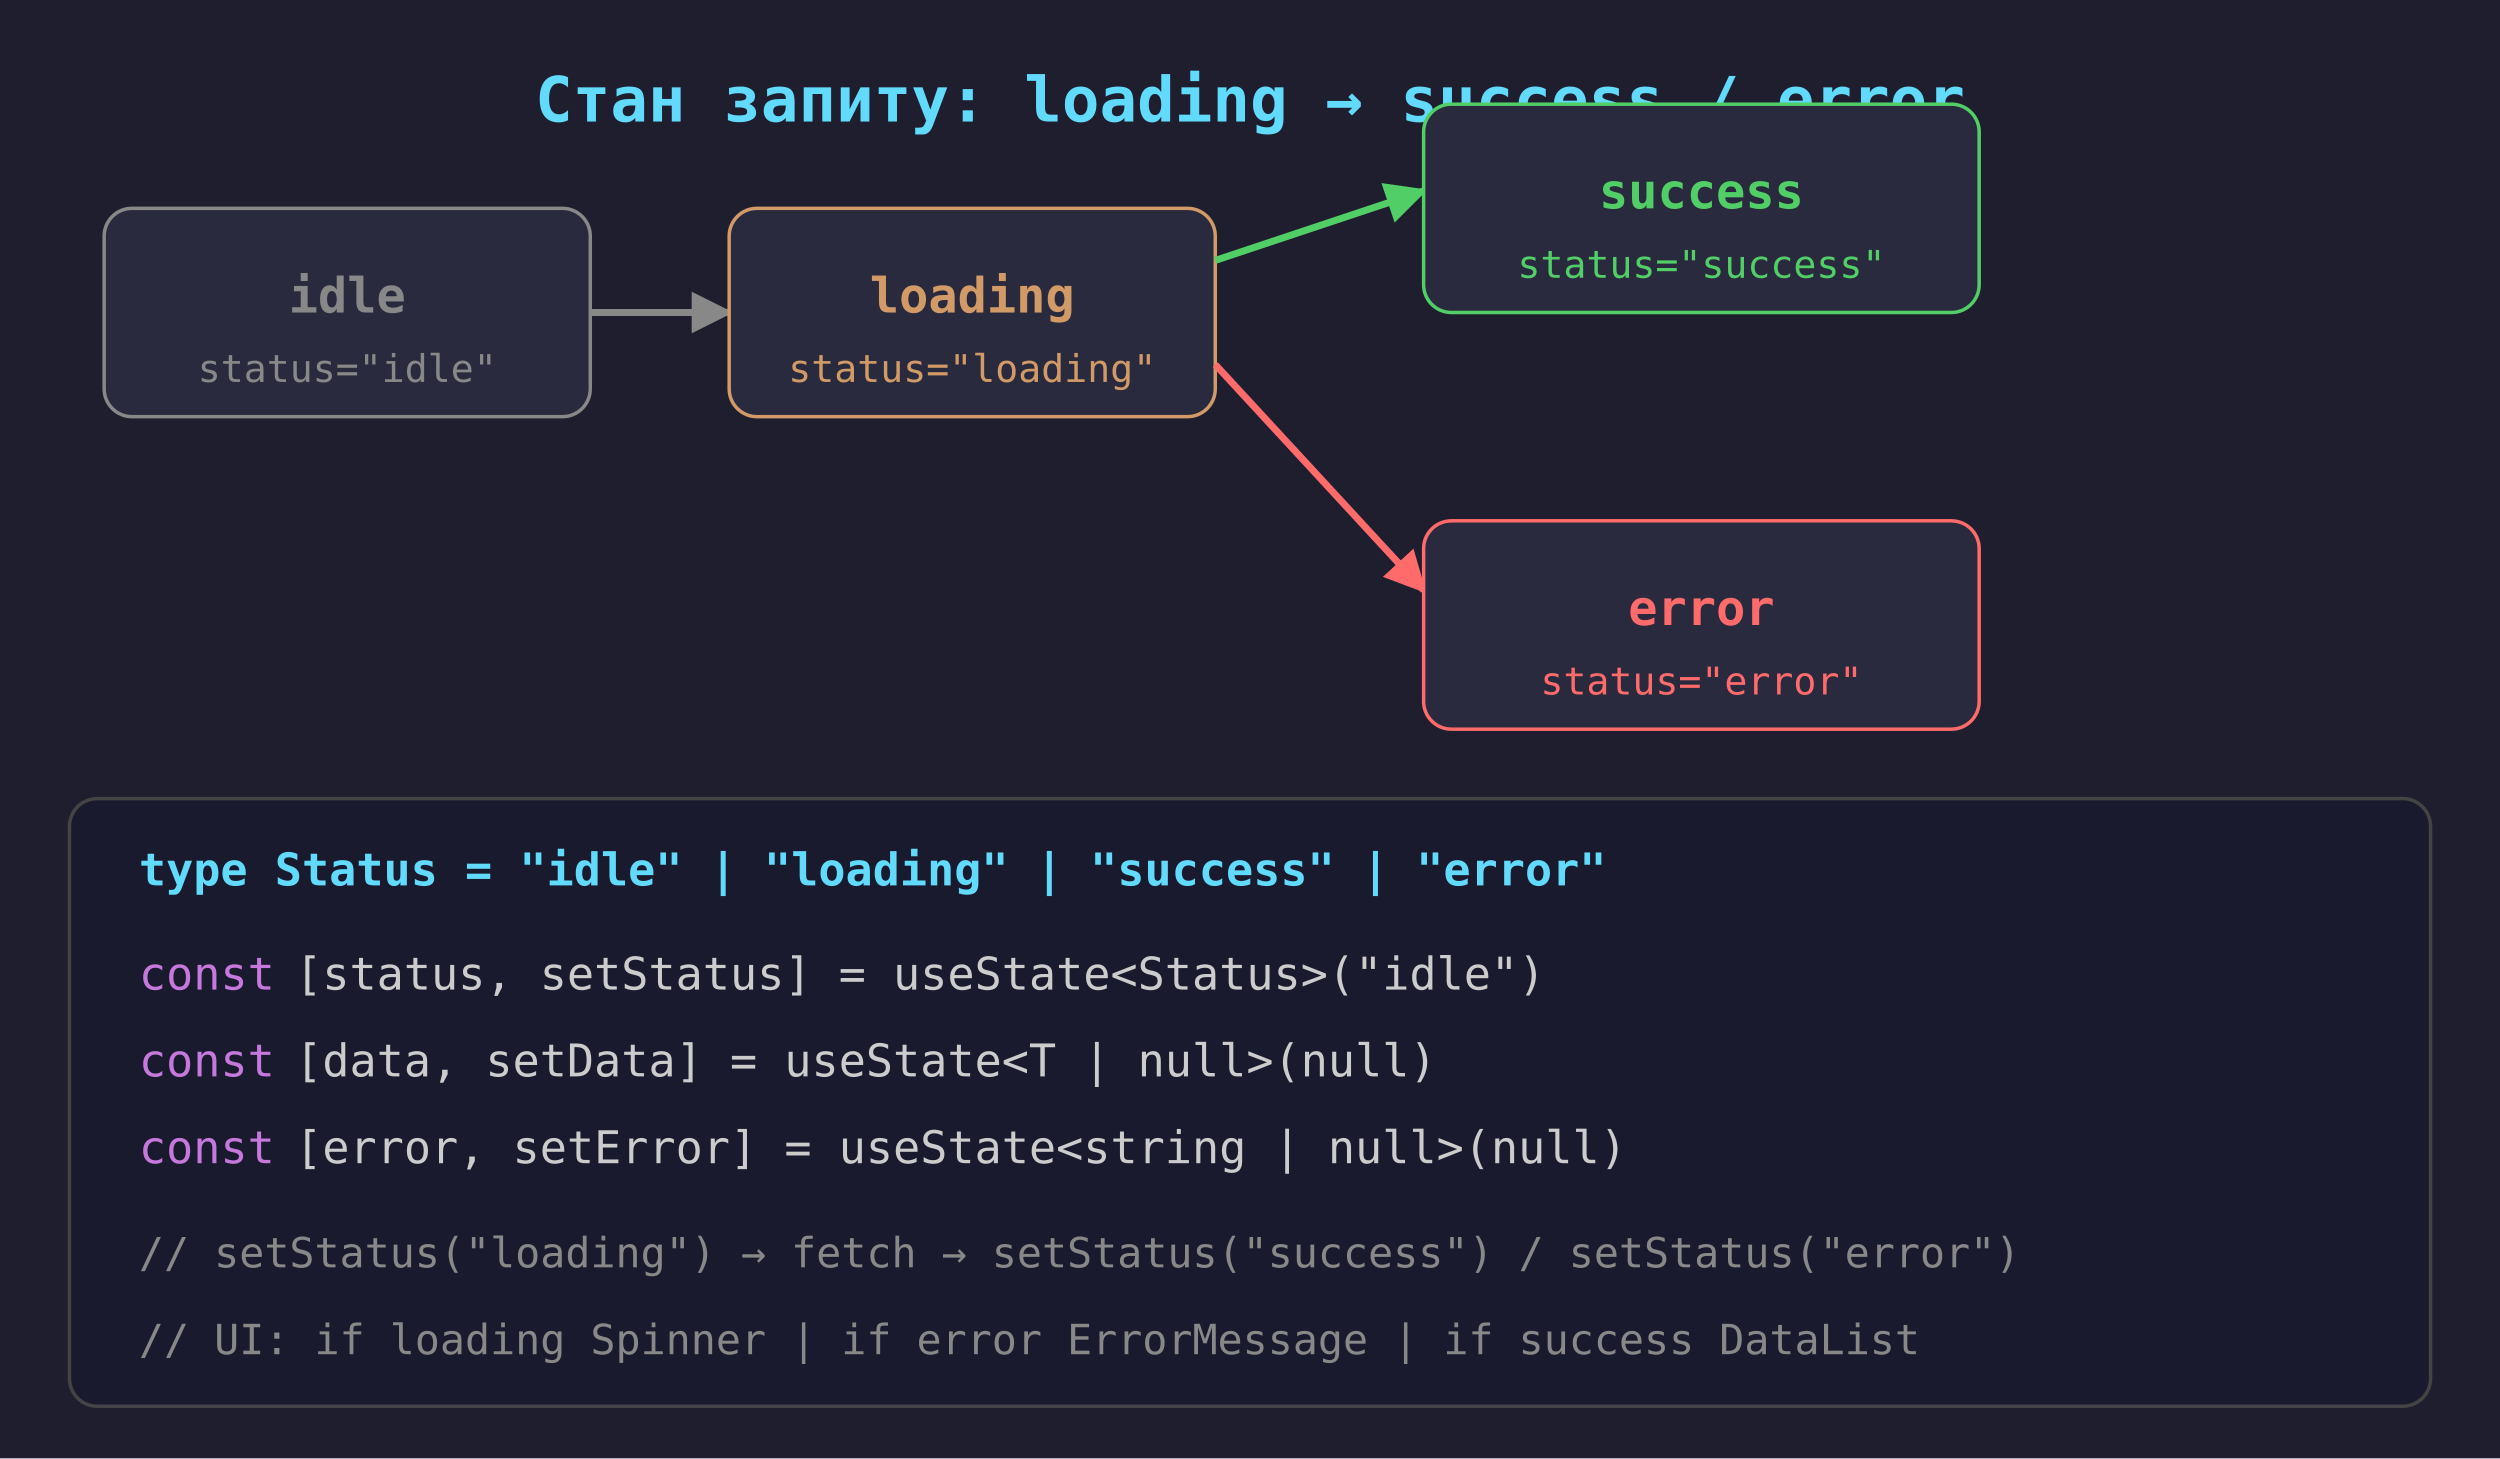
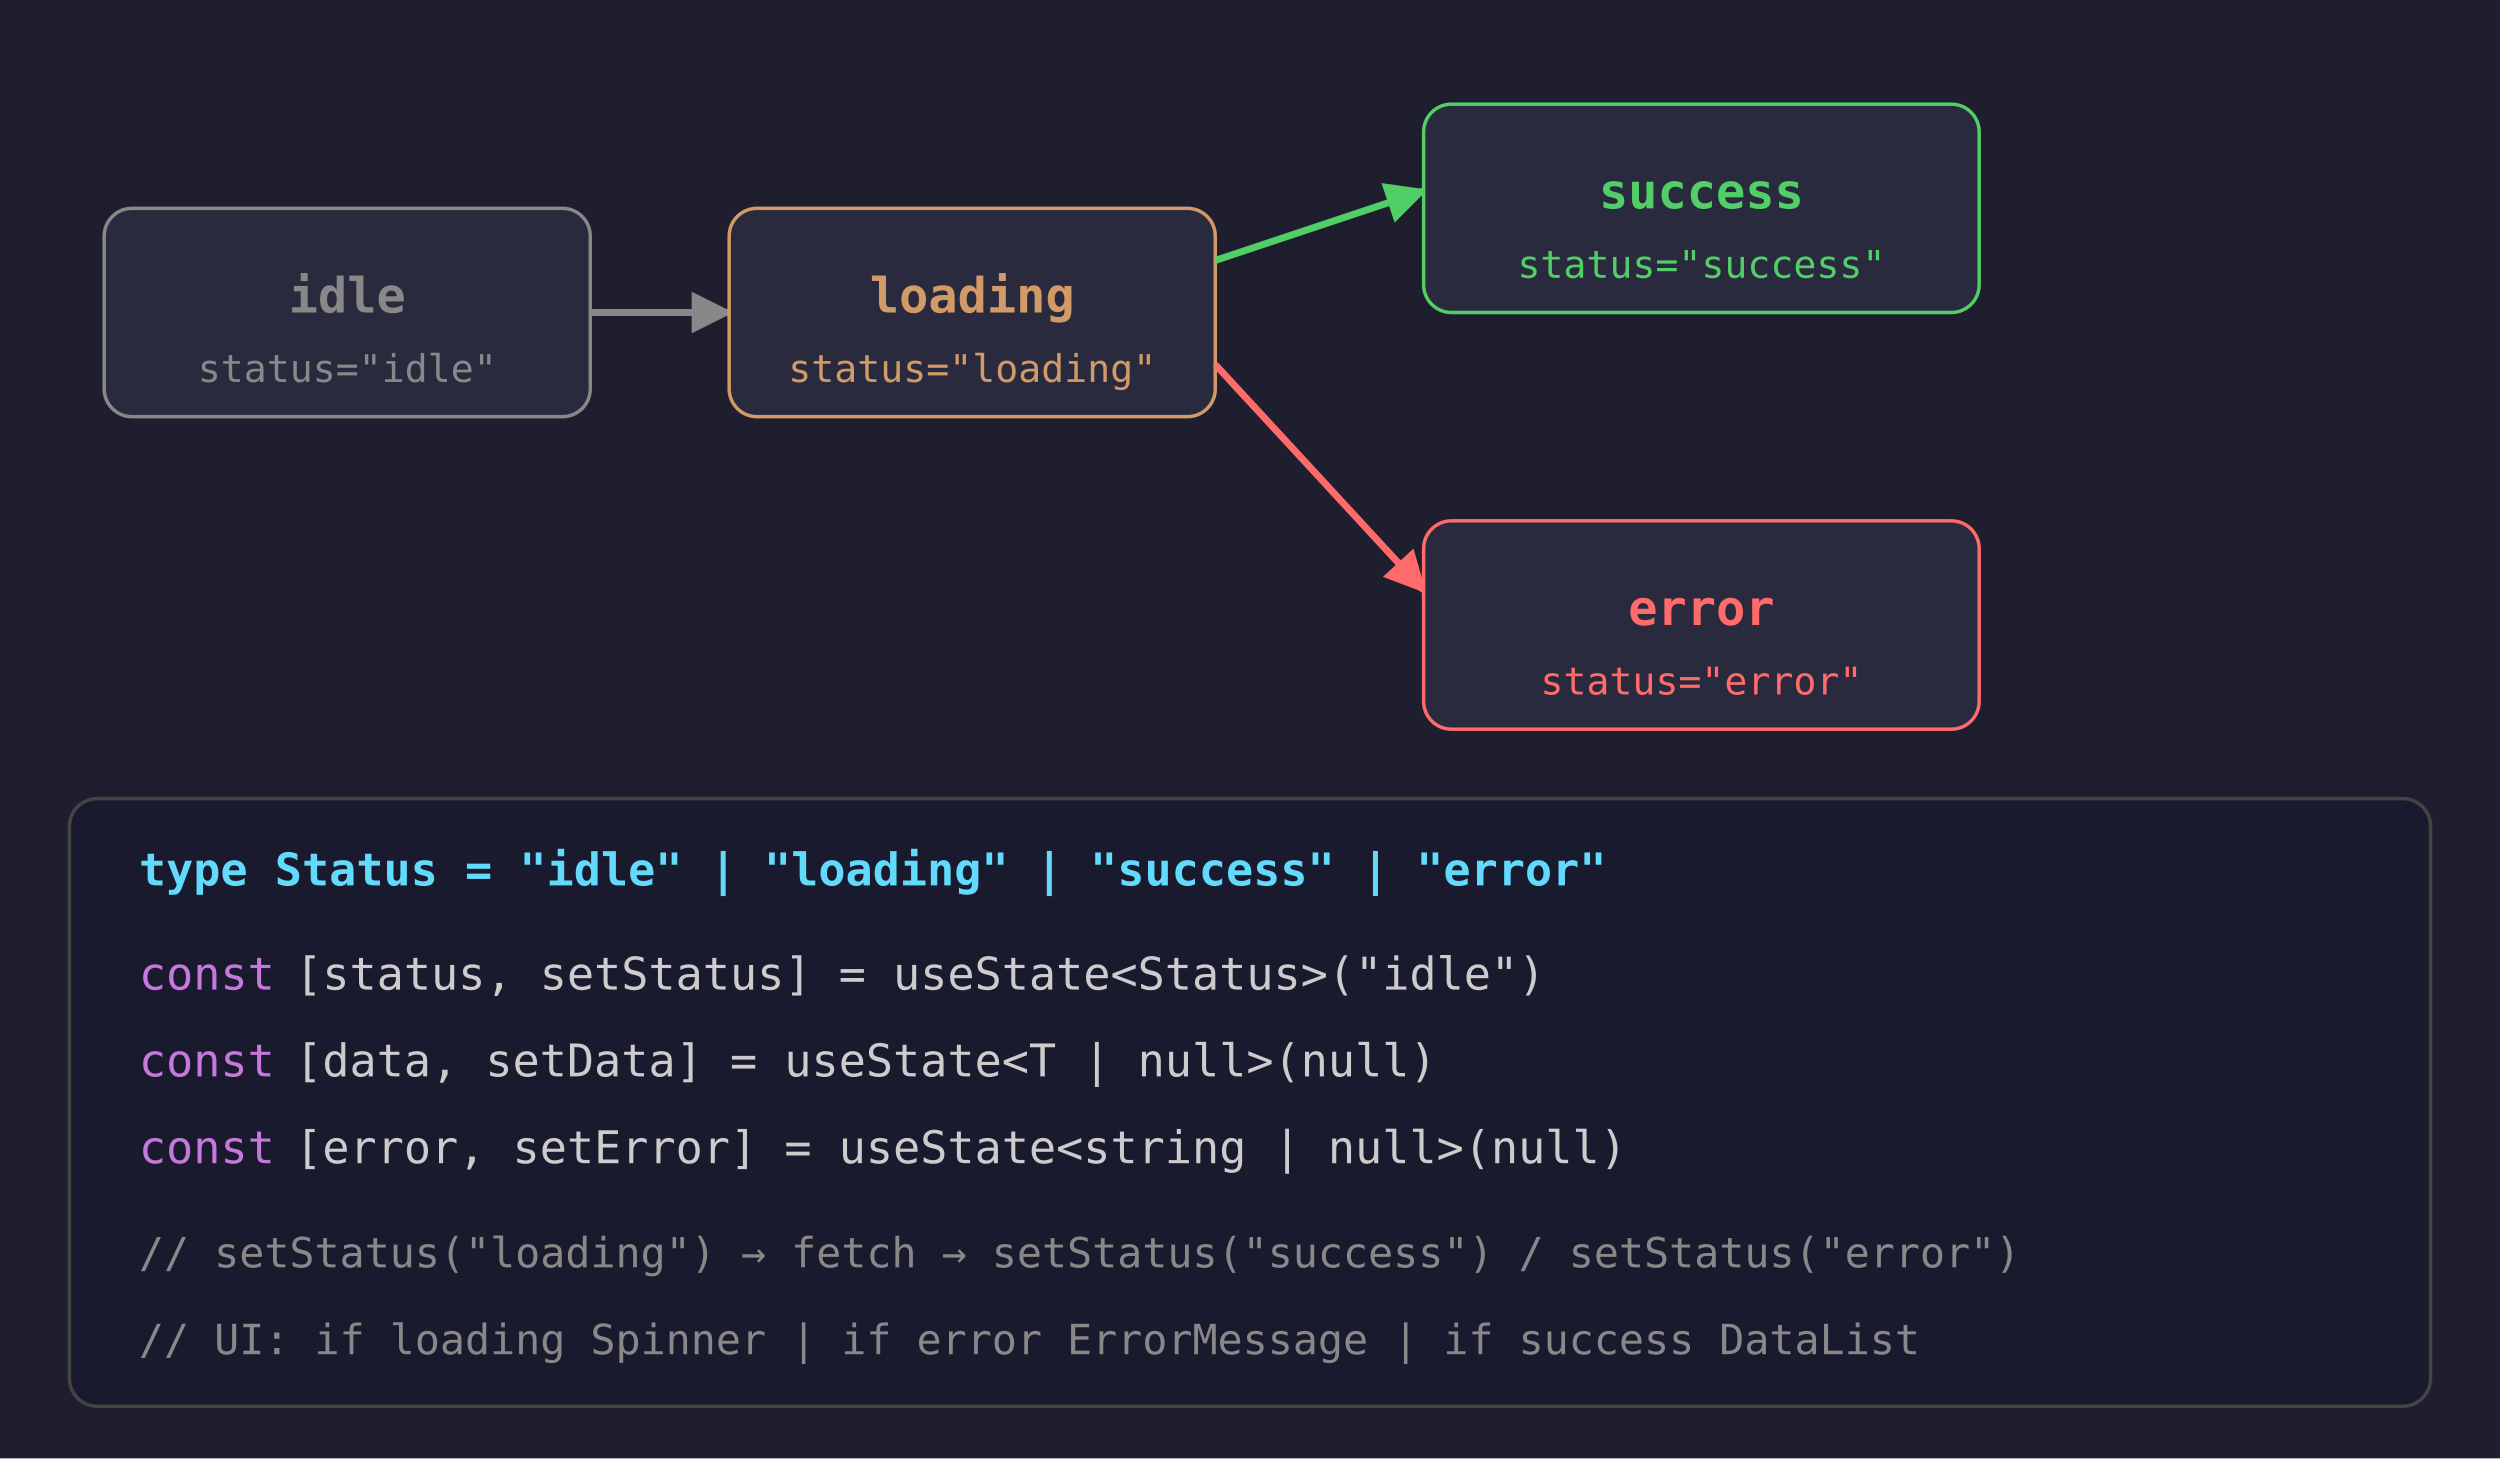
<svg xmlns="http://www.w3.org/2000/svg" viewBox="0 0 720 420" width="720" height="420">
  <rect width="720" height="420" fill="#1e1e2e" />
-   <text x="360" y="35" text-anchor="middle" fill="#61DAFB" font-family="monospace" font-size="18" font-weight="bold">Стан запиту: loading → success / error</text>
  <rect x="30" y="60" width="140" height="60" rx="8" fill="#2a2a3e" stroke="#888" />
  <text x="100" y="90" text-anchor="middle" fill="#888" font-family="monospace" font-size="14" font-weight="bold">idle</text>
  <text x="100" y="110" text-anchor="middle" fill="#888" font-family="monospace" font-size="11">status="idle"</text>
  <line x1="170" y1="90" x2="210" y2="90" stroke="#888" stroke-width="2" marker-end="url(#s1)" />
  <rect x="210" y="60" width="140" height="60" rx="8" fill="#2a2a3e" stroke="#d19a66" />
  <text x="280" y="90" text-anchor="middle" fill="#d19a66" font-family="monospace" font-size="14" font-weight="bold">loading</text>
  <text x="280" y="110" text-anchor="middle" fill="#d19a66" font-family="monospace" font-size="11">status="loading"</text>
  <line x1="350" y1="75" x2="410" y2="55" stroke="#51cf66" stroke-width="2" marker-end="url(#s1g)" />
  <line x1="350" y1="105" x2="410" y2="170" stroke="#ff6b6b" stroke-width="2" marker-end="url(#s1r)" />
  <rect x="410" y="30" width="160" height="60" rx="8" fill="#2a2a3e" stroke="#51cf66" />
  <text x="490" y="60" text-anchor="middle" fill="#51cf66" font-family="monospace" font-size="14" font-weight="bold">success</text>
  <text x="490" y="80" text-anchor="middle" fill="#51cf66" font-family="monospace" font-size="11">status="success"</text>
  <rect x="410" y="150" width="160" height="60" rx="8" fill="#2a2a3e" stroke="#ff6b6b" />
  <text x="490" y="180" text-anchor="middle" fill="#ff6b6b" font-family="monospace" font-size="14" font-weight="bold">error</text>
  <text x="490" y="200" text-anchor="middle" fill="#ff6b6b" font-family="monospace" font-size="11">status="error"</text>
  <rect x="20" y="230" width="680" height="175" rx="8" fill="#1a1a2e" stroke="#444" />
  <text x="40" y="255" fill="#61DAFB" font-family="monospace" font-size="13" font-weight="bold">type Status = "idle" | "loading" | "success" | "error"</text>
  <text x="40" y="285" fill="#c678dd" font-family="monospace" font-size="13">const</text>
  <text x="85" y="285" fill="#ccc" font-family="monospace" font-size="13">[status, setStatus] = useState&lt;Status&gt;("idle")</text>
  <text x="40" y="310" fill="#c678dd" font-family="monospace" font-size="13">const</text>
  <text x="85" y="310" fill="#ccc" font-family="monospace" font-size="13">[data, setData] = useState&lt;T | null&gt;(null)</text>
  <text x="40" y="335" fill="#c678dd" font-family="monospace" font-size="13">const</text>
  <text x="85" y="335" fill="#ccc" font-family="monospace" font-size="13">[error, setError] = useState&lt;string | null&gt;(null)</text>
  <text x="40" y="365" fill="#888" font-family="monospace" font-size="12">// setStatus("loading") → fetch → setStatus("success") / setStatus("error")</text>
  <text x="40" y="390" fill="#888" font-family="monospace" font-size="12">// UI: if loading Spinner | if error ErrorMessage | if success DataList</text>
  <defs>
    <marker id="s1" viewBox="0 0 10 10" refX="9" refY="5" markerWidth="6" markerHeight="6" orient="auto">
      <path d="M0,0 L10,5 L0,10 z" fill="#888" />
    </marker>
    <marker id="s1g" viewBox="0 0 10 10" refX="9" refY="5" markerWidth="6" markerHeight="6" orient="auto">
      <path d="M0,0 L10,5 L0,10 z" fill="#51cf66" />
    </marker>
    <marker id="s1r" viewBox="0 0 10 10" refX="9" refY="5" markerWidth="6" markerHeight="6" orient="auto">
      <path d="M0,0 L10,5 L0,10 z" fill="#ff6b6b" />
    </marker>
  </defs>
</svg>
